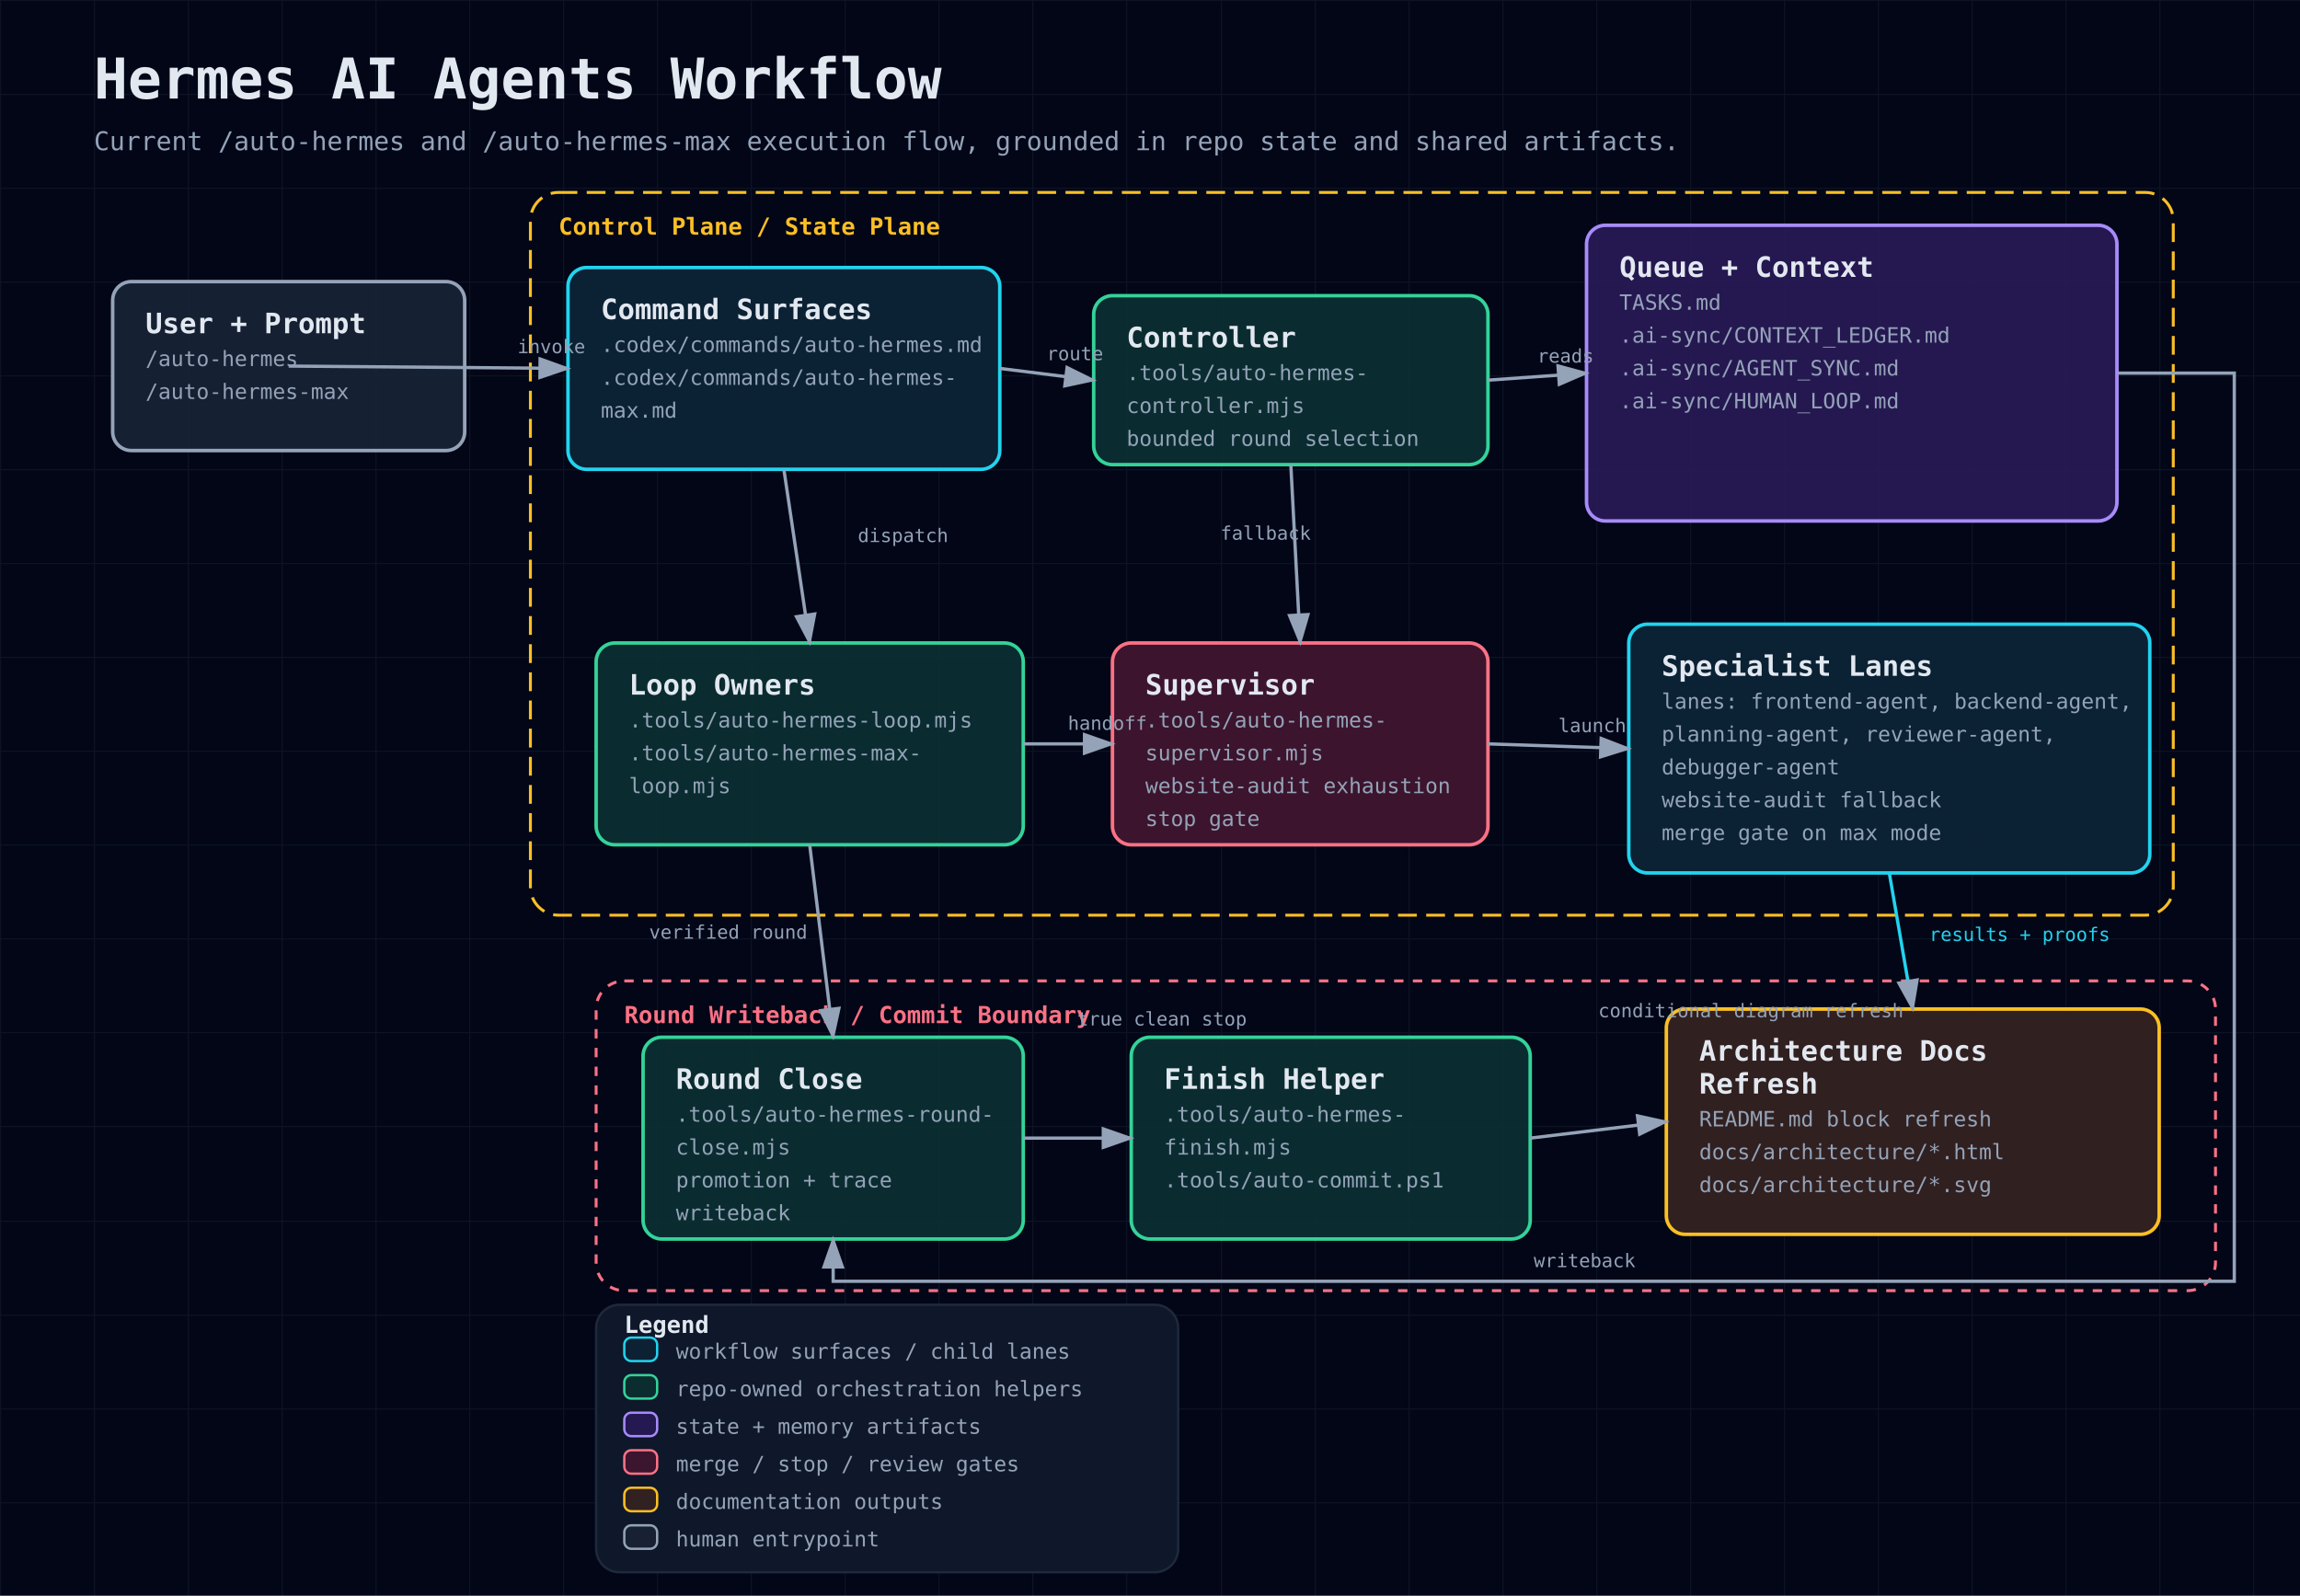
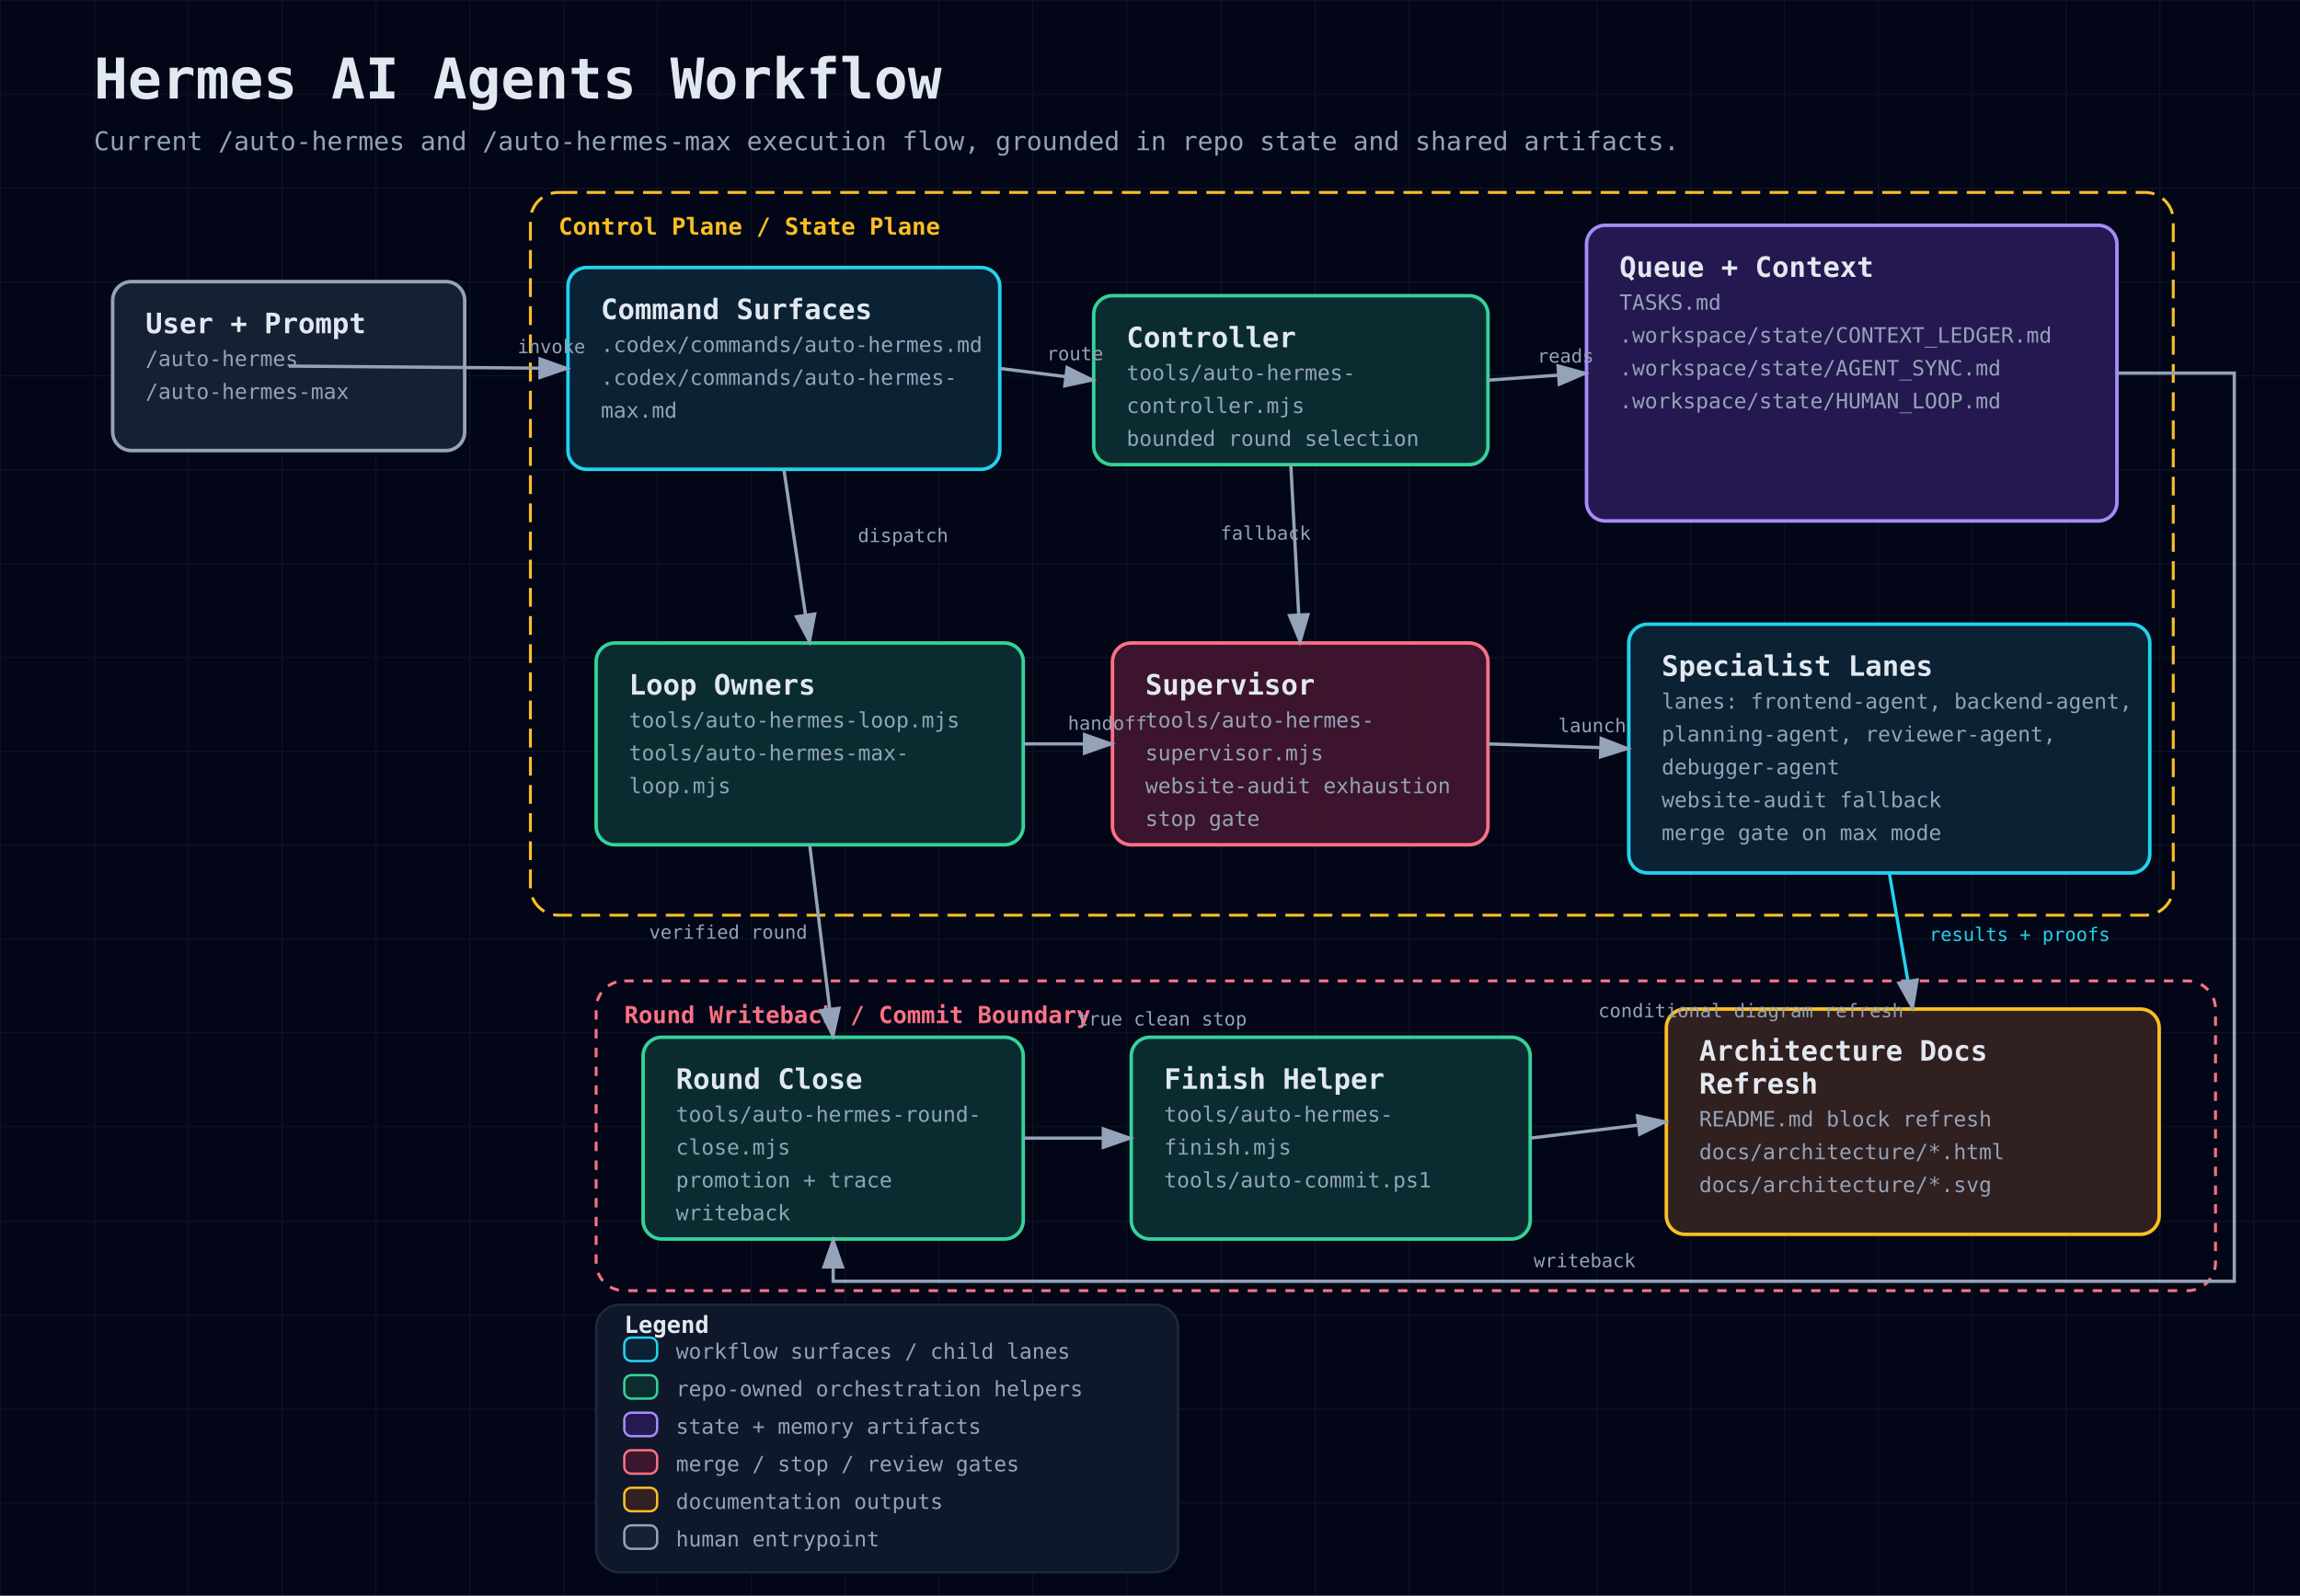
<svg xmlns="http://www.w3.org/2000/svg" viewBox="0 0 980 680" role="img" aria-labelledby="title desc">
  <defs>
    <pattern id="grid" width="40" height="40" patternUnits="userSpaceOnUse">
      <path d="M 40 0 L 0 0 0 40" fill="none" stroke="rgba(148,163,184,0.08)" stroke-width="1" />
    </pattern>
    <marker id="arrowhead" markerWidth="10" markerHeight="7" refX="9" refY="3.5" orient="auto">
      <polygon points="0 0, 10 3.5, 0 7" fill="#94a3b8" />
    </marker>
  </defs>
  <rect width="980" height="680" fill="#020617" />
  <rect width="980" height="680" fill="url(#grid)" />
  <text x="40" y="42" fill="#e2e8f0" font-size="24" font-weight="700" font-family="'JetBrains Mono', ui-monospace, SFMono-Regular, Menlo, Consolas, monospace">Hermes AI Agents Workflow</text>
  <text x="40" y="64" fill="#94a3b8" font-size="11" font-family="'JetBrains Mono', ui-monospace, SFMono-Regular, Menlo, Consolas, monospace">Current /auto-hermes and /auto-hermes-max execution flow, grounded in repo state and shared artifacts.</text>
  <g>
    <rect x="226" y="82" width="700" height="308" rx="12" fill="none" stroke="#fbbf24" stroke-width="1.25" stroke-dasharray="8,4" />
    <text x="238" y="100" fill="#fbbf24" font-size="10" font-weight="600" font-family="'JetBrains Mono', ui-monospace, SFMono-Regular, Menlo, Consolas, monospace">Control Plane / State Plane</text>
  </g>
  <g>
    <rect x="254" y="418" width="690" height="132" rx="12" fill="none" stroke="#fb7185" stroke-width="1.25" stroke-dasharray="4,4" />
    <text x="266" y="436" fill="#fb7185" font-size="10" font-weight="600" font-family="'JetBrains Mono', ui-monospace, SFMono-Regular, Menlo, Consolas, monospace">Round Writeback / Commit Boundary</text>
  </g>
  <g>
    <rect x="48" y="120" width="150" height="72" rx="8" fill="#0f172a" opacity="0.92" />
    <rect x="48" y="120" width="150" height="72" rx="8" fill="rgba(30, 41, 59, 0.56)" stroke="#94a3b8" stroke-width="1.5" />
    <text x="62" y="142" fill="#e2e8f0" font-size="12" font-weight="600" font-family="'JetBrains Mono', ui-monospace, SFMono-Regular, Menlo, Consolas, monospace">User + Prompt</text>
    <text x="62" y="156" fill="#94a3b8" font-size="9" font-weight="400" font-family="'JetBrains Mono', ui-monospace, SFMono-Regular, Menlo, Consolas, monospace">/auto-hermes</text>
    <text x="62" y="170" fill="#94a3b8" font-size="9" font-weight="400" font-family="'JetBrains Mono', ui-monospace, SFMono-Regular, Menlo, Consolas, monospace">/auto-hermes-max</text>
  </g>
  <g>
    <rect x="242" y="114" width="184" height="86" rx="8" fill="#0f172a" opacity="0.92" />
    <rect x="242" y="114" width="184" height="86" rx="8" fill="rgba(8, 51, 68, 0.42)" stroke="#22d3ee" stroke-width="1.5" />
    <text x="256" y="136" fill="#e2e8f0" font-size="12" font-weight="600" font-family="'JetBrains Mono', ui-monospace, SFMono-Regular, Menlo, Consolas, monospace">Command Surfaces</text>
    <text x="256" y="150" fill="#94a3b8" font-size="9" font-weight="400" font-family="'JetBrains Mono', ui-monospace, SFMono-Regular, Menlo, Consolas, monospace">.codex/commands/auto-hermes.md</text>
    <text x="256" y="164" fill="#94a3b8" font-size="9" font-weight="400" font-family="'JetBrains Mono', ui-monospace, SFMono-Regular, Menlo, Consolas, monospace">.codex/commands/auto-hermes-</text>
    <text x="256" y="178" fill="#94a3b8" font-size="9" font-weight="400" font-family="'JetBrains Mono', ui-monospace, SFMono-Regular, Menlo, Consolas, monospace">max.md</text>
  </g>
  <g>
    <rect x="466" y="126" width="168" height="72" rx="8" fill="#0f172a" opacity="0.92" />
    <rect x="466" y="126" width="168" height="72" rx="8" fill="rgba(6, 78, 59, 0.42)" stroke="#34d399" stroke-width="1.5" />
    <text x="480" y="148" fill="#e2e8f0" font-size="12" font-weight="600" font-family="'JetBrains Mono', ui-monospace, SFMono-Regular, Menlo, Consolas, monospace">Controller</text>
-     <text x="480" y="162" fill="#94a3b8" font-size="9" font-weight="400" font-family="'JetBrains Mono', ui-monospace, SFMono-Regular, Menlo, Consolas, monospace">.tools/auto-hermes-</text>
+     <text x="480" y="162" fill="#94a3b8" font-size="9" font-weight="400" font-family="'JetBrains Mono', ui-monospace, SFMono-Regular, Menlo, Consolas, monospace">tools/auto-hermes-</text>
    <text x="480" y="176" fill="#94a3b8" font-size="9" font-weight="400" font-family="'JetBrains Mono', ui-monospace, SFMono-Regular, Menlo, Consolas, monospace">controller.mjs</text>
    <text x="480" y="190" fill="#94a3b8" font-size="9" font-weight="400" font-family="'JetBrains Mono', ui-monospace, SFMono-Regular, Menlo, Consolas, monospace">bounded round selection</text>
  </g>
  <g>
    <rect x="676" y="96" width="226" height="126" rx="8" fill="#0f172a" opacity="0.92" />
    <rect x="676" y="96" width="226" height="126" rx="8" fill="rgba(76, 29, 149, 0.38)" stroke="#a78bfa" stroke-width="1.5" />
    <text x="690" y="118" fill="#e2e8f0" font-size="12" font-weight="600" font-family="'JetBrains Mono', ui-monospace, SFMono-Regular, Menlo, Consolas, monospace">Queue + Context</text>
    <text x="690" y="132" fill="#94a3b8" font-size="9" font-weight="400" font-family="'JetBrains Mono', ui-monospace, SFMono-Regular, Menlo, Consolas, monospace">TASKS.md</text>
-     <text x="690" y="146" fill="#94a3b8" font-size="9" font-weight="400" font-family="'JetBrains Mono', ui-monospace, SFMono-Regular, Menlo, Consolas, monospace">.ai-sync/CONTEXT_LEDGER.md</text>
-     <text x="690" y="160" fill="#94a3b8" font-size="9" font-weight="400" font-family="'JetBrains Mono', ui-monospace, SFMono-Regular, Menlo, Consolas, monospace">.ai-sync/AGENT_SYNC.md</text>
-     <text x="690" y="174" fill="#94a3b8" font-size="9" font-weight="400" font-family="'JetBrains Mono', ui-monospace, SFMono-Regular, Menlo, Consolas, monospace">.ai-sync/HUMAN_LOOP.md</text>
+     <text x="690" y="146" fill="#94a3b8" font-size="9" font-weight="400" font-family="'JetBrains Mono', ui-monospace, SFMono-Regular, Menlo, Consolas, monospace">.workspace/state/CONTEXT_LEDGER.md</text>
+     <text x="690" y="160" fill="#94a3b8" font-size="9" font-weight="400" font-family="'JetBrains Mono', ui-monospace, SFMono-Regular, Menlo, Consolas, monospace">.workspace/state/AGENT_SYNC.md</text>
+     <text x="690" y="174" fill="#94a3b8" font-size="9" font-weight="400" font-family="'JetBrains Mono', ui-monospace, SFMono-Regular, Menlo, Consolas, monospace">.workspace/state/HUMAN_LOOP.md</text>
  </g>
  <g>
    <rect x="254" y="274" width="182" height="86" rx="8" fill="#0f172a" opacity="0.92" />
    <rect x="254" y="274" width="182" height="86" rx="8" fill="rgba(6, 78, 59, 0.42)" stroke="#34d399" stroke-width="1.5" />
    <text x="268" y="296" fill="#e2e8f0" font-size="12" font-weight="600" font-family="'JetBrains Mono', ui-monospace, SFMono-Regular, Menlo, Consolas, monospace">Loop Owners</text>
-     <text x="268" y="310" fill="#94a3b8" font-size="9" font-weight="400" font-family="'JetBrains Mono', ui-monospace, SFMono-Regular, Menlo, Consolas, monospace">.tools/auto-hermes-loop.mjs</text>
-     <text x="268" y="324" fill="#94a3b8" font-size="9" font-weight="400" font-family="'JetBrains Mono', ui-monospace, SFMono-Regular, Menlo, Consolas, monospace">.tools/auto-hermes-max-</text>
+     <text x="268" y="310" fill="#94a3b8" font-size="9" font-weight="400" font-family="'JetBrains Mono', ui-monospace, SFMono-Regular, Menlo, Consolas, monospace">tools/auto-hermes-loop.mjs</text>
+     <text x="268" y="324" fill="#94a3b8" font-size="9" font-weight="400" font-family="'JetBrains Mono', ui-monospace, SFMono-Regular, Menlo, Consolas, monospace">tools/auto-hermes-max-</text>
    <text x="268" y="338" fill="#94a3b8" font-size="9" font-weight="400" font-family="'JetBrains Mono', ui-monospace, SFMono-Regular, Menlo, Consolas, monospace">loop.mjs</text>
  </g>
  <g>
    <rect x="474" y="274" width="160" height="86" rx="8" fill="#0f172a" opacity="0.92" />
    <rect x="474" y="274" width="160" height="86" rx="8" fill="rgba(136, 19, 55, 0.38)" stroke="#fb7185" stroke-width="1.5" />
    <text x="488" y="296" fill="#e2e8f0" font-size="12" font-weight="600" font-family="'JetBrains Mono', ui-monospace, SFMono-Regular, Menlo, Consolas, monospace">Supervisor</text>
-     <text x="488" y="310" fill="#94a3b8" font-size="9" font-weight="400" font-family="'JetBrains Mono', ui-monospace, SFMono-Regular, Menlo, Consolas, monospace">.tools/auto-hermes-</text>
+     <text x="488" y="310" fill="#94a3b8" font-size="9" font-weight="400" font-family="'JetBrains Mono', ui-monospace, SFMono-Regular, Menlo, Consolas, monospace">tools/auto-hermes-</text>
    <text x="488" y="324" fill="#94a3b8" font-size="9" font-weight="400" font-family="'JetBrains Mono', ui-monospace, SFMono-Regular, Menlo, Consolas, monospace">supervisor.mjs</text>
    <text x="488" y="338" fill="#94a3b8" font-size="9" font-weight="400" font-family="'JetBrains Mono', ui-monospace, SFMono-Regular, Menlo, Consolas, monospace">website-audit exhaustion</text>
    <text x="488" y="352" fill="#94a3b8" font-size="9" font-weight="400" font-family="'JetBrains Mono', ui-monospace, SFMono-Regular, Menlo, Consolas, monospace">stop gate</text>
  </g>
  <g>
    <rect x="694" y="266" width="222" height="106" rx="8" fill="#0f172a" opacity="0.92" />
    <rect x="694" y="266" width="222" height="106" rx="8" fill="rgba(8, 51, 68, 0.42)" stroke="#22d3ee" stroke-width="1.5" />
    <text x="708" y="288" fill="#e2e8f0" font-size="12" font-weight="600" font-family="'JetBrains Mono', ui-monospace, SFMono-Regular, Menlo, Consolas, monospace">Specialist Lanes</text>
    <text x="708" y="302" fill="#94a3b8" font-size="9" font-weight="400" font-family="'JetBrains Mono', ui-monospace, SFMono-Regular, Menlo, Consolas, monospace">lanes: frontend-agent, backend-agent,</text>
    <text x="708" y="316" fill="#94a3b8" font-size="9" font-weight="400" font-family="'JetBrains Mono', ui-monospace, SFMono-Regular, Menlo, Consolas, monospace">planning-agent, reviewer-agent,</text>
    <text x="708" y="330" fill="#94a3b8" font-size="9" font-weight="400" font-family="'JetBrains Mono', ui-monospace, SFMono-Regular, Menlo, Consolas, monospace">debugger-agent</text>
    <text x="708" y="344" fill="#94a3b8" font-size="9" font-weight="400" font-family="'JetBrains Mono', ui-monospace, SFMono-Regular, Menlo, Consolas, monospace">website-audit fallback</text>
    <text x="708" y="358" fill="#94a3b8" font-size="9" font-weight="400" font-family="'JetBrains Mono', ui-monospace, SFMono-Regular, Menlo, Consolas, monospace">merge gate on max mode</text>
  </g>
  <g>
    <rect x="274" y="442" width="162" height="86" rx="8" fill="#0f172a" opacity="0.92" />
    <rect x="274" y="442" width="162" height="86" rx="8" fill="rgba(6, 78, 59, 0.42)" stroke="#34d399" stroke-width="1.5" />
    <text x="288" y="464" fill="#e2e8f0" font-size="12" font-weight="600" font-family="'JetBrains Mono', ui-monospace, SFMono-Regular, Menlo, Consolas, monospace">Round Close</text>
-     <text x="288" y="478" fill="#94a3b8" font-size="9" font-weight="400" font-family="'JetBrains Mono', ui-monospace, SFMono-Regular, Menlo, Consolas, monospace">.tools/auto-hermes-round-</text>
+     <text x="288" y="478" fill="#94a3b8" font-size="9" font-weight="400" font-family="'JetBrains Mono', ui-monospace, SFMono-Regular, Menlo, Consolas, monospace">tools/auto-hermes-round-</text>
    <text x="288" y="492" fill="#94a3b8" font-size="9" font-weight="400" font-family="'JetBrains Mono', ui-monospace, SFMono-Regular, Menlo, Consolas, monospace">close.mjs</text>
    <text x="288" y="506" fill="#94a3b8" font-size="9" font-weight="400" font-family="'JetBrains Mono', ui-monospace, SFMono-Regular, Menlo, Consolas, monospace">promotion + trace</text>
    <text x="288" y="520" fill="#94a3b8" font-size="9" font-weight="400" font-family="'JetBrains Mono', ui-monospace, SFMono-Regular, Menlo, Consolas, monospace">writeback</text>
  </g>
  <g>
    <rect x="482" y="442" width="170" height="86" rx="8" fill="#0f172a" opacity="0.92" />
    <rect x="482" y="442" width="170" height="86" rx="8" fill="rgba(6, 78, 59, 0.42)" stroke="#34d399" stroke-width="1.5" />
    <text x="496" y="464" fill="#e2e8f0" font-size="12" font-weight="600" font-family="'JetBrains Mono', ui-monospace, SFMono-Regular, Menlo, Consolas, monospace">Finish Helper</text>
-     <text x="496" y="478" fill="#94a3b8" font-size="9" font-weight="400" font-family="'JetBrains Mono', ui-monospace, SFMono-Regular, Menlo, Consolas, monospace">.tools/auto-hermes-</text>
+     <text x="496" y="478" fill="#94a3b8" font-size="9" font-weight="400" font-family="'JetBrains Mono', ui-monospace, SFMono-Regular, Menlo, Consolas, monospace">tools/auto-hermes-</text>
    <text x="496" y="492" fill="#94a3b8" font-size="9" font-weight="400" font-family="'JetBrains Mono', ui-monospace, SFMono-Regular, Menlo, Consolas, monospace">finish.mjs</text>
-     <text x="496" y="506" fill="#94a3b8" font-size="9" font-weight="400" font-family="'JetBrains Mono', ui-monospace, SFMono-Regular, Menlo, Consolas, monospace">.tools/auto-commit.ps1</text>
+     <text x="496" y="506" fill="#94a3b8" font-size="9" font-weight="400" font-family="'JetBrains Mono', ui-monospace, SFMono-Regular, Menlo, Consolas, monospace">tools/auto-commit.ps1</text>
  </g>
  <g>
    <rect x="710" y="430" width="210" height="96" rx="8" fill="#0f172a" opacity="0.92" />
    <rect x="710" y="430" width="210" height="96" rx="8" fill="rgba(120, 53, 15, 0.34)" stroke="#fbbf24" stroke-width="1.5" />
    <text x="724" y="452" fill="#e2e8f0" font-size="12" font-weight="600" font-family="'JetBrains Mono', ui-monospace, SFMono-Regular, Menlo, Consolas, monospace">Architecture Docs</text>
    <text x="724" y="466" fill="#e2e8f0" font-size="12" font-weight="600" font-family="'JetBrains Mono', ui-monospace, SFMono-Regular, Menlo, Consolas, monospace">Refresh</text>
    <text x="724" y="480" fill="#94a3b8" font-size="9" font-weight="400" font-family="'JetBrains Mono', ui-monospace, SFMono-Regular, Menlo, Consolas, monospace">README.md block refresh</text>
    <text x="724" y="494" fill="#94a3b8" font-size="9" font-weight="400" font-family="'JetBrains Mono', ui-monospace, SFMono-Regular, Menlo, Consolas, monospace">docs/architecture/*.html</text>
    <text x="724" y="508" fill="#94a3b8" font-size="9" font-weight="400" font-family="'JetBrains Mono', ui-monospace, SFMono-Regular, Menlo, Consolas, monospace">docs/architecture/*.svg</text>
  </g>
  <g>
    <line x1="123" y1="156" x2="242" y2="157" stroke="#94a3b8" stroke-width="1.4" marker-end="url(#arrowhead)" />
    <text x="220.5" y="150.5" fill="#94a3b8" font-size="8" font-family="'JetBrains Mono', ui-monospace, SFMono-Regular, Menlo, Consolas, monospace">invoke</text>
  </g>
  <g>
    <line x1="334" y1="200" x2="345" y2="274" stroke="#94a3b8" stroke-width="1.4" marker-end="url(#arrowhead)" />
    <text x="365.5" y="231" fill="#94a3b8" font-size="8" font-family="'JetBrains Mono', ui-monospace, SFMono-Regular, Menlo, Consolas, monospace">dispatch</text>
  </g>
  <g>
    <line x1="426" y1="157" x2="466" y2="162" stroke="#94a3b8" stroke-width="1.4" marker-end="url(#arrowhead)" />
    <text x="446" y="153.5" fill="#94a3b8" font-size="8" font-family="'JetBrains Mono', ui-monospace, SFMono-Regular, Menlo, Consolas, monospace">route</text>
  </g>
  <g>
    <line x1="634" y1="162" x2="676" y2="159" stroke="#94a3b8" stroke-width="1.4" marker-end="url(#arrowhead)" />
    <text x="655" y="154.5" fill="#94a3b8" font-size="8" font-family="'JetBrains Mono', ui-monospace, SFMono-Regular, Menlo, Consolas, monospace">reads</text>
  </g>
  <g>
    <line x1="550" y1="198" x2="554" y2="274" stroke="#94a3b8" stroke-width="1.4" marker-end="url(#arrowhead)" />
    <text x="520" y="230" fill="#94a3b8" font-size="8" font-family="'JetBrains Mono', ui-monospace, SFMono-Regular, Menlo, Consolas, monospace">fallback</text>
  </g>
  <g>
    <line x1="436" y1="317" x2="474" y2="317" stroke="#94a3b8" stroke-width="1.4" marker-end="url(#arrowhead)" />
    <text x="455" y="311" fill="#94a3b8" font-size="8" font-family="'JetBrains Mono', ui-monospace, SFMono-Regular, Menlo, Consolas, monospace">handoff</text>
  </g>
  <g>
    <line x1="634" y1="317" x2="694" y2="319" stroke="#94a3b8" stroke-width="1.4" marker-end="url(#arrowhead)" />
    <text x="664" y="312" fill="#94a3b8" font-size="8" font-family="'JetBrains Mono', ui-monospace, SFMono-Regular, Menlo, Consolas, monospace">launch</text>
  </g>
  <g>
    <line x1="805" y1="372" x2="815" y2="430" stroke="#22d3ee" stroke-width="1.4" marker-end="url(#arrowhead)" />
    <text x="822" y="401" text-anchor="start" fill="#22d3ee" font-size="8" font-family="'JetBrains Mono', ui-monospace, SFMono-Regular, Menlo, Consolas, monospace">results + proofs</text>
  </g>
  <g>
    <line x1="345" y1="360" x2="355" y2="442" stroke="#94a3b8" stroke-width="1.4" marker-end="url(#arrowhead)" />
    <text x="344" y="400" text-anchor="end" fill="#94a3b8" font-size="8" font-family="'JetBrains Mono', ui-monospace, SFMono-Regular, Menlo, Consolas, monospace">verified round</text>
  </g>
  <g>
    <line x1="436" y1="485" x2="482" y2="485" stroke="#94a3b8" stroke-width="1.4" marker-end="url(#arrowhead)" />
    <text x="459" y="437" fill="#94a3b8" font-size="8" font-family="'JetBrains Mono', ui-monospace, SFMono-Regular, Menlo, Consolas, monospace">true clean stop</text>
  </g>
  <g>
    <line x1="652" y1="485" x2="710" y2="478" stroke="#94a3b8" stroke-width="1.4" marker-end="url(#arrowhead)" />
    <text x="681" y="433.5" fill="#94a3b8" font-size="8" font-family="'JetBrains Mono', ui-monospace, SFMono-Regular, Menlo, Consolas, monospace">conditional diagram refresh</text>
  </g>
  <g>
    <path d="M902 159 L952 159 L952 546 L355 546 L355 528" fill="none" stroke="#94a3b8" stroke-width="1.4" marker-end="url(#arrowhead)" />
    <text x="653.5" y="540" fill="#94a3b8" font-size="8" font-family="'JetBrains Mono', ui-monospace, SFMono-Regular, Menlo, Consolas, monospace">writeback</text>
  </g>
  <g>
    <rect x="254" y="556" width="248" height="114" rx="10" fill="#0f172a" stroke="#1e293b" stroke-width="1" />
    <text x="266" y="568" fill="#e2e8f0" font-size="10" font-weight="600" font-family="'JetBrains Mono', ui-monospace, SFMono-Regular, Menlo, Consolas, monospace">Legend</text>
    <rect x="266" y="570" width="14" height="10" rx="3" fill="rgba(8, 51, 68, 0.42)" stroke="#22d3ee" stroke-width="1" />
    <text x="288" y="579" fill="#94a3b8" font-size="9" font-family="'JetBrains Mono', ui-monospace, SFMono-Regular, Menlo, Consolas, monospace">workflow surfaces / child lanes</text>
    <rect x="266" y="586" width="14" height="10" rx="3" fill="rgba(6, 78, 59, 0.42)" stroke="#34d399" stroke-width="1" />
    <text x="288" y="595" fill="#94a3b8" font-size="9" font-family="'JetBrains Mono', ui-monospace, SFMono-Regular, Menlo, Consolas, monospace">repo-owned orchestration helpers</text>
    <rect x="266" y="602" width="14" height="10" rx="3" fill="rgba(76, 29, 149, 0.38)" stroke="#a78bfa" stroke-width="1" />
    <text x="288" y="611" fill="#94a3b8" font-size="9" font-family="'JetBrains Mono', ui-monospace, SFMono-Regular, Menlo, Consolas, monospace">state + memory artifacts</text>
    <rect x="266" y="618" width="14" height="10" rx="3" fill="rgba(136, 19, 55, 0.38)" stroke="#fb7185" stroke-width="1" />
    <text x="288" y="627" fill="#94a3b8" font-size="9" font-family="'JetBrains Mono', ui-monospace, SFMono-Regular, Menlo, Consolas, monospace">merge / stop / review gates</text>
    <rect x="266" y="634" width="14" height="10" rx="3" fill="rgba(120, 53, 15, 0.34)" stroke="#fbbf24" stroke-width="1" />
    <text x="288" y="643" fill="#94a3b8" font-size="9" font-family="'JetBrains Mono', ui-monospace, SFMono-Regular, Menlo, Consolas, monospace">documentation outputs</text>
    <rect x="266" y="650" width="14" height="10" rx="3" fill="rgba(30, 41, 59, 0.56)" stroke="#94a3b8" stroke-width="1" />
    <text x="288" y="659" fill="#94a3b8" font-size="9" font-family="'JetBrains Mono', ui-monospace, SFMono-Regular, Menlo, Consolas, monospace">human entrypoint</text>
  </g>
</svg>
